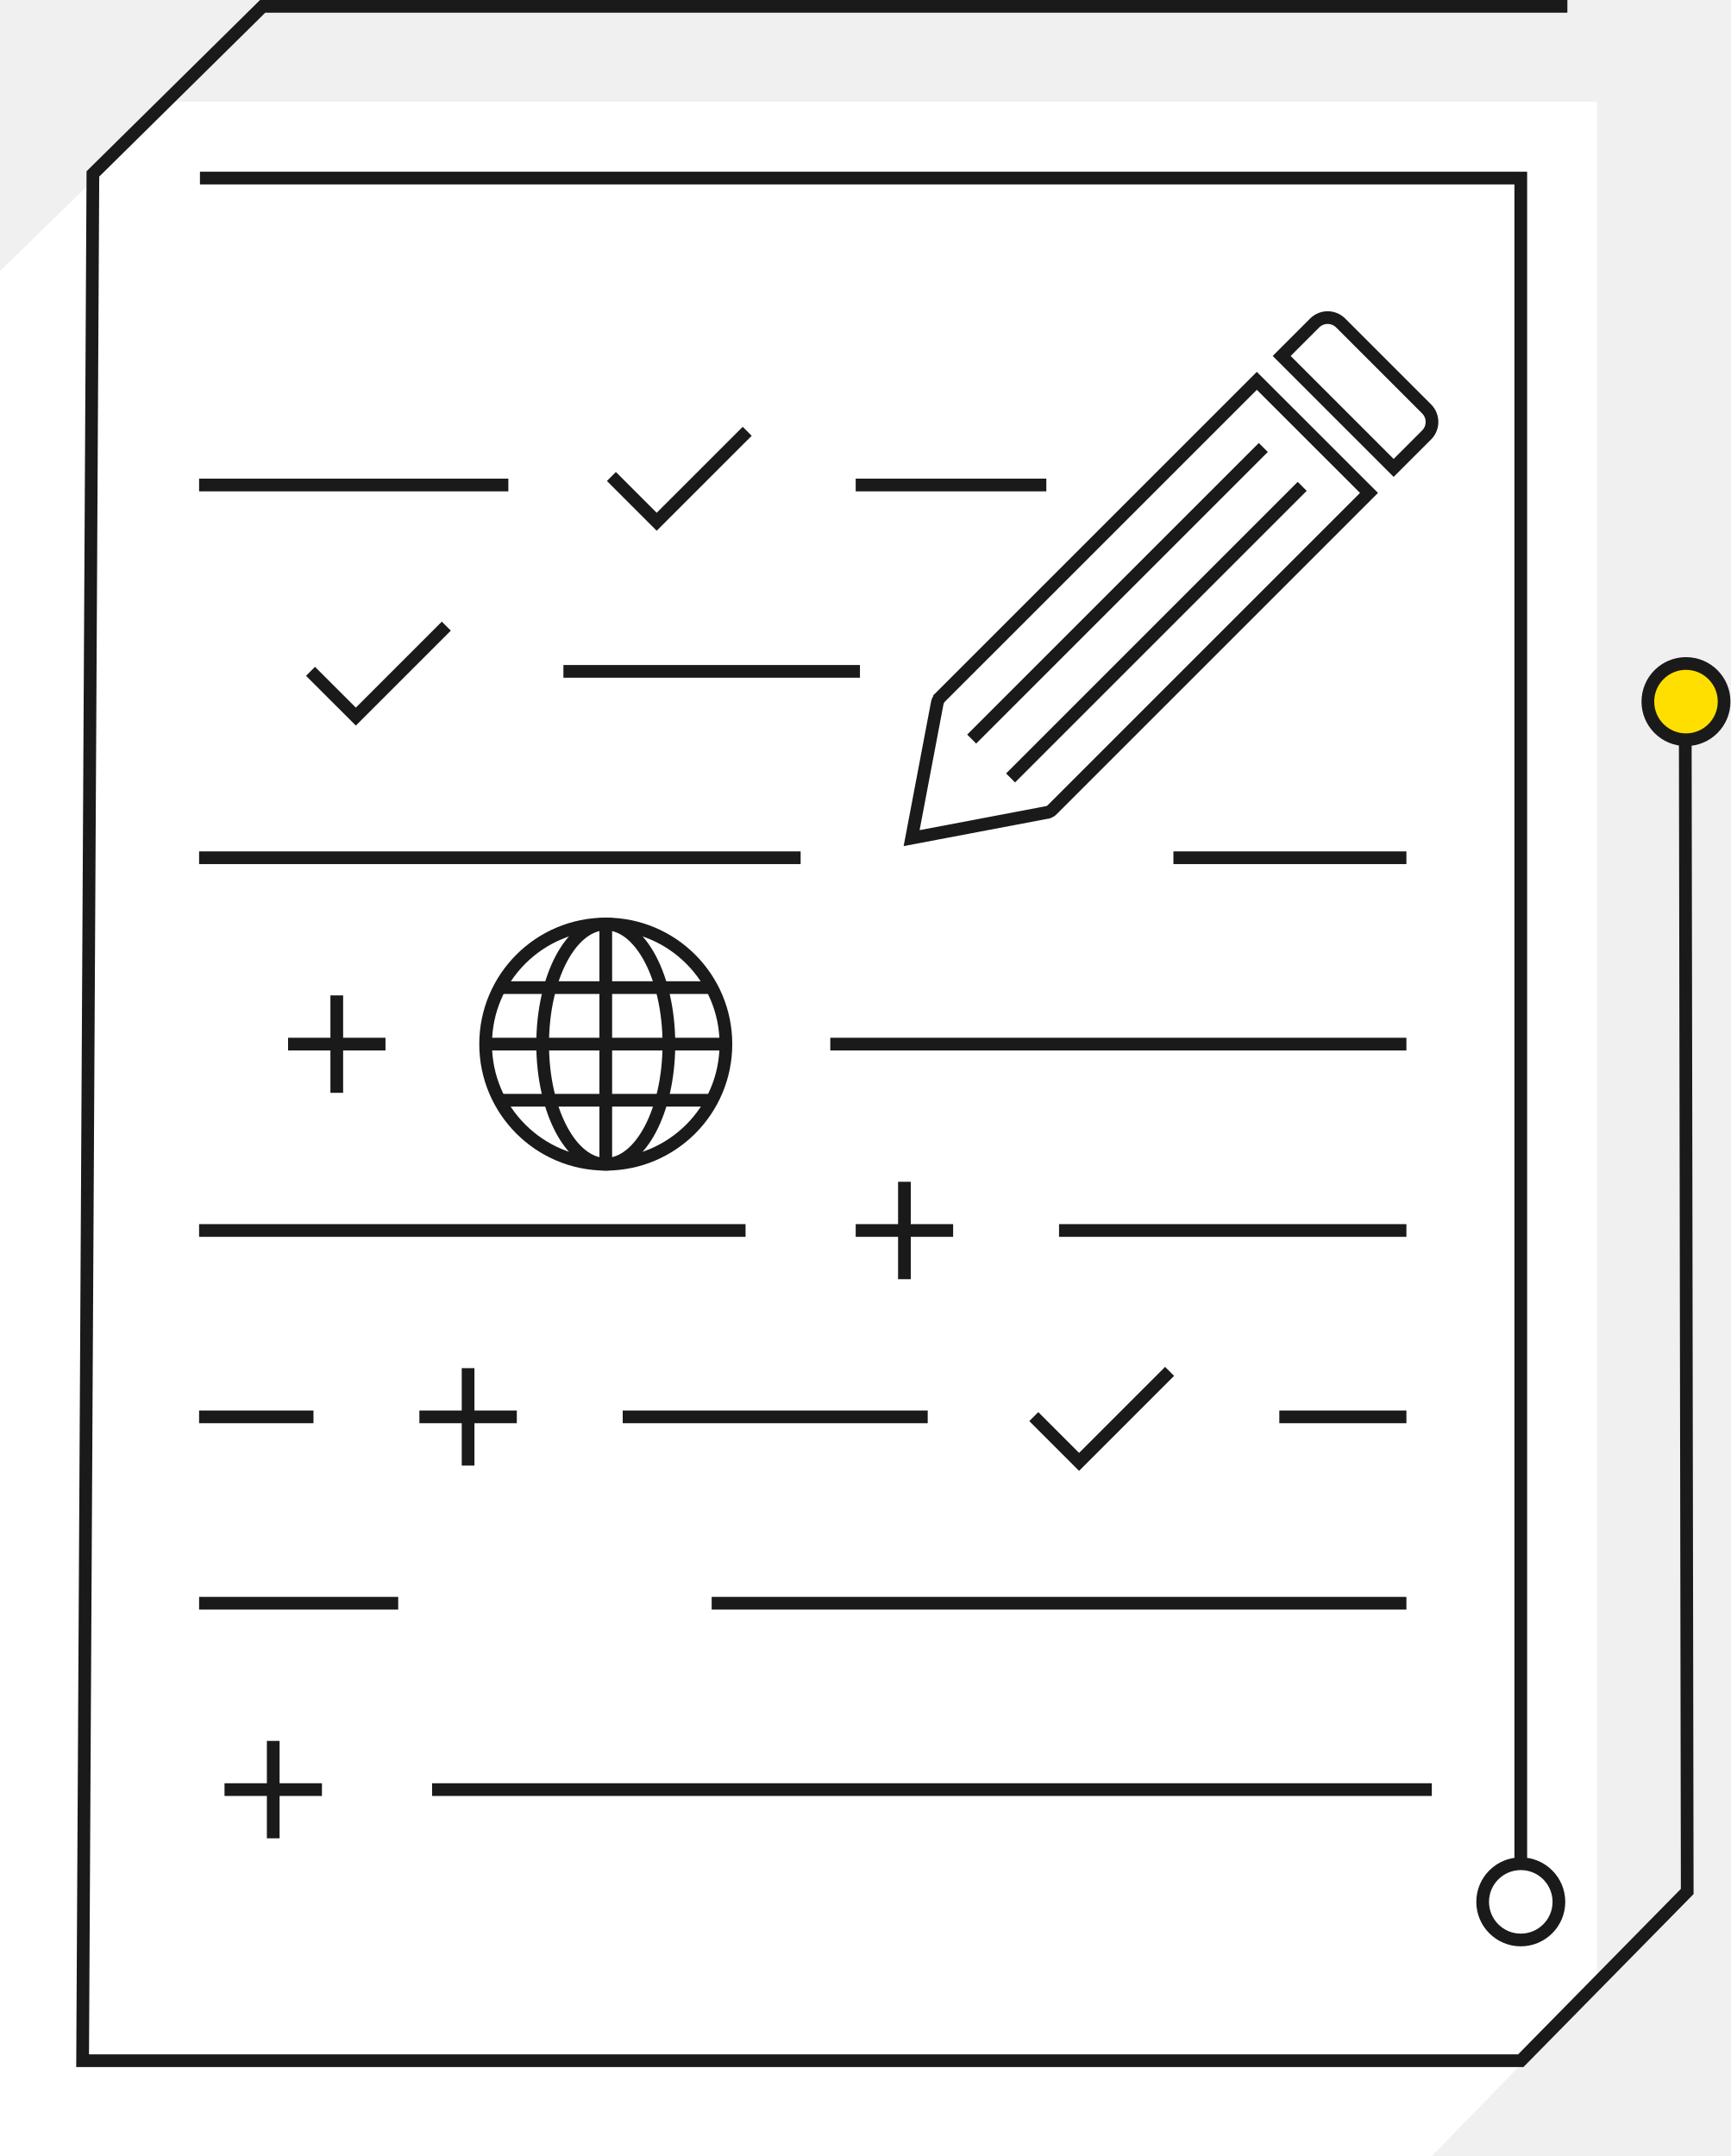
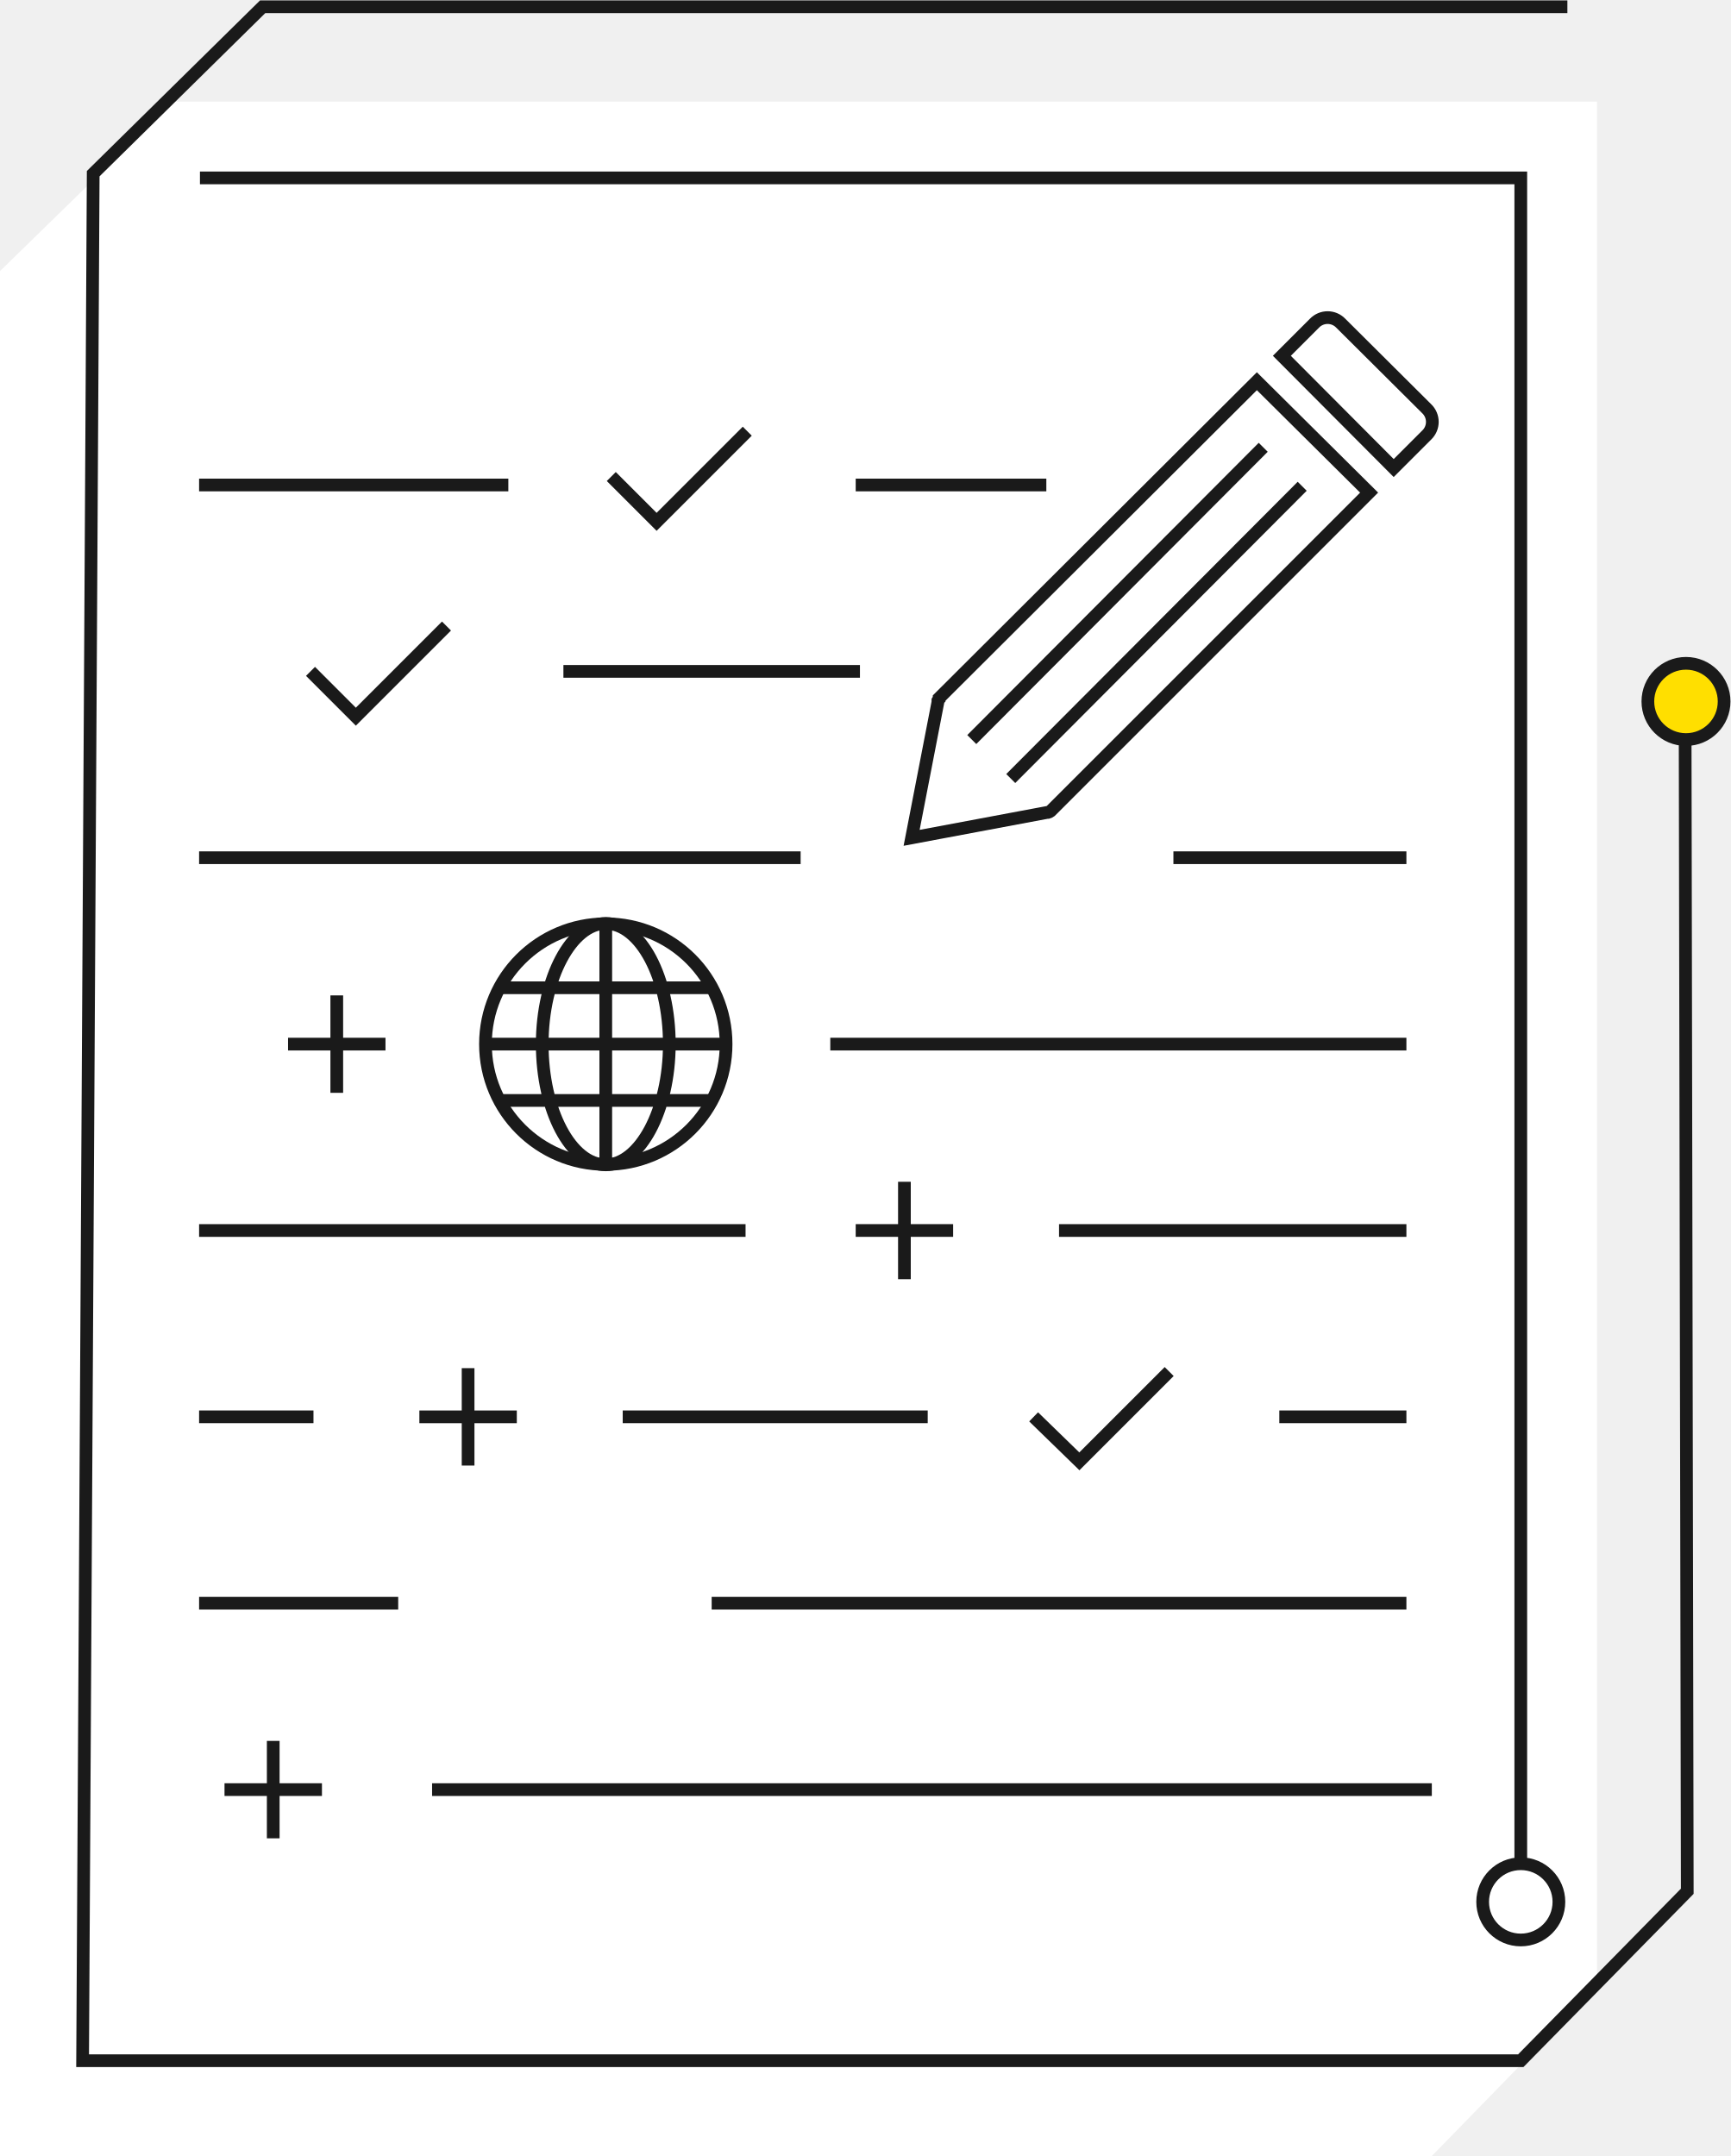
<svg xmlns="http://www.w3.org/2000/svg" viewBox="0 0 408.5 509">
  <defs>
    <style>.clop-1,.clop-3{fill:#fff;}.clop-2{fill:none;}.clop-2,.clop-3,.clop-4{stroke:#1a1a1a;stroke-miterlimit:10;stroke-width:3px;}.clop-4{fill:#ffdf00;}</style>
  </defs>
  <g id="Warstwa_2" data-name="Warstwa 2">
    <g id="Warstwa_1-2" data-name="Warstwa 1">
-       <polyline class="clop-1" points="0 64 41 24 377 24 377 469 338 509 0 509" />
-       <path data-start="70" data-duration="30" class="clop-2" d="M296.69,89.91,221.8,164.79l0,.05s-.07.1-.11.15a2,2,0,0,0-.26.42,1.92,1.92,0,0,0-.08.21,1.5,1.5,0,0,0-.06.16l-6.09,32.09,32.09-6.09.06,0,.16-.06a2,2,0,0,0,.5-.26l.16-.12.12-.09,74.88-74.88Z" />
-       <path data-start="70" data-duration="30" class="clop-2" d="M302.51,84.14h37.38a0,0,0,0,1,0,0v11a4.35,4.35,0,0,1-4.35,4.35H306.86a4.35,4.35,0,0,1-4.35-4.35v-11a0,0,0,0,1,0,0Z" transform="translate(483.4 383.87) rotate(-135)" />
-       <line data-start="70" data-duration="30" class="clop-2" x1="307.4" y1="114.82" x2="238.56" y2="183.66" />
-       <line data-start="70" data-duration="30" class="clop-2" x1="298.22" y1="105.64" x2="229.38" y2="174.48" />
-       <circle data-start="70" data-duration="30" class="clop-2" cx="143" cy="246.5" r="28.36" />
-       <path data-start="70" data-duration="30" class="clop-2" d="M143,218.14c8.23,0,14.9,12.7,14.9,28.36s-6.67,28.36-14.9,28.36" />
-       <path data-start="70" data-duration="30" class="clop-2" d="M143,274.86c-8.23,0-14.9-12.7-14.9-28.36s6.67-28.36,14.9-28.36" />
-       <line data-start="70" data-duration="30" class="clop-2" x1="143" y1="218.14" x2="143" y2="274.86" />
-       <line data-start="70" data-duration="30" class="clop-2" x1="114.64" y1="246.5" x2="171.36" y2="246.5" />
-       <line data-start="70" data-duration="30" class="clop-2" x1="117.96" y1="233.16" x2="168.04" y2="233.16" />
-       <line data-start="70" data-duration="30" class="clop-2" x1="117.96" y1="259.75" x2="168.04" y2="259.75" />
-       <polyline data-start="40" data-duration="40" class="clop-2" points="359 440 359 42.04 47.2 42.04" />
-       <line data-start="70" data-duration="30" class="clop-2" x1="133" y1="158.5" x2="203" y2="158.5" />
-       <line data-start="70" data-duration="30" class="clop-2" x1="47" y1="114.5" x2="120" y2="114.5" />
-       <line data-start="70" data-duration="30" class="clop-2" x1="202" y1="114.5" x2="247" y2="114.5" />
-       <line data-start="70" data-duration="30" class="clop-2" x1="47" y1="202.5" x2="189" y2="202.5" />
-       <line data-start="70" data-duration="30" class="clop-2" x1="277" y1="202.5" x2="332" y2="202.5" />
-       <line data-start="70" data-duration="30" class="clop-2" x1="196" y1="246.5" x2="332" y2="246.5" />
-       <line data-start="70" data-duration="30" class="clop-2" x1="47" y1="290.5" x2="176" y2="290.5" />
-       <line data-start="70" data-duration="30" class="clop-2" x1="250" y1="290.5" x2="332" y2="290.5" />
-       <line data-start="70" data-duration="30" class="clop-2" x1="147" y1="334.5" x2="219" y2="334.5" />
-       <line data-start="70" data-duration="30" class="clop-2" x1="47" y1="334.5" x2="74" y2="334.5" />
-       <line data-start="70" data-duration="30" class="clop-2" x1="302" y1="334.5" x2="332" y2="334.5" />
-       <line data-start="70" data-duration="30" class="clop-2" x1="47" y1="378.5" x2="94" y2="378.5" />
-       <line data-start="70" data-duration="30" class="clop-2" x1="168" y1="378.5" x2="332" y2="378.5" />
-       <line data-start="70" data-duration="30" class="clop-2" x1="102" y1="422.5" x2="338" y2="422.5" />
-       <polyline data-start="70" data-duration="30" class="clop-2" points="276.1 323.76 254.73 345.13 244.04 334.44" />
-       <polyline data-start="70" data-duration="30" class="clop-3" points="105.36 147.82 84 169.18 73.3 158.49" />
-       <polyline data-start="70" data-duration="30" class="clop-3" points="176.39 101.82 155.02 123.18 144.33 112.49" />
-       <line data-start="70" data-duration="30" class="clop-2" x1="64.5" y1="411" x2="64.5" y2="434" />
-       <line data-start="70" data-duration="30" class="clop-2" x1="76" y1="422.5" x2="53" y2="422.5" />
-       <line data-start="70" data-duration="30" class="clop-2" x1="213.5" y1="279" x2="213.5" y2="302" />
-       <line data-start="70" data-duration="30" class="clop-2" x1="225" y1="290.5" x2="202" y2="290.5" />
-       <line data-start="70" data-duration="30" class="clop-2" x1="79.5" y1="235" x2="79.5" y2="258" />
-       <line data-start="70" data-duration="30" class="clop-2" x1="91" y1="246.5" x2="68" y2="246.5" />
-       <line data-start="70" data-duration="30" class="clop-2" x1="110.5" y1="323" x2="110.5" y2="346" />
-       <line data-start="70" data-duration="30" class="clop-2" x1="122" y1="334.5" x2="99" y2="334.5" />
-       <polyline data-start="20" data-duration="80" class="clop-2" points="397.83 174.48 398.29 446.55 359 486.5 19.5 486.5 21.93 41.06 62 1.5 370 1.5" />
-       <circle data-start="0" data-duration="20" class="clop-4" cx="398" cy="165.64" r="9" />
+       <path class="clop-1" d="M0 64l41-40h336v445l-39 40H0" />
+       <path data-start="70" data-duration="30" class="clop-2" d="M296.7 90l-75 74.8v.2a2 2 0 0 0-.3.4 2 2 0 0 0 0 .2 1.5 1.5 0 0 0 0 .2l-6.2 32 32-6h.2a2 2 0 0 0 .6-.3l.2-.2 75-75zM329 110.5L302.6 84l7.7-7.7a4.3 4.3 0 0 1 6.2 0l20.3 20.2a4.3 4.3 0 0 1 0 6.2l-7.8 7.8zM307.4 114.8l-68.8 69M298.2 105.6l-68.8 69" />
+       <circle data-start="70" data-duration="30" class="clop-2" cx="143" cy="246.5" r="28.4" />
+       <path data-start="70" data-duration="30" class="clop-2" d="M143 218c8.2 0 15 12.8 15 28.5S151 275 143 275M143 275c-8.2 0-15-12.8-15-28.5S135 218 143 218M143 218v57M114.6 246.5h56.8M118 233.2h50M118 259.8h50" />
+       <path data-start="40" data-duration="40" class="clop-2" d="M359 440V42H47.2" />
+       <path data-start="70" data-duration="30" class="clop-2" d="M133 158.5h70M47 114.5h73M202 114.5h45M47 202.5h142M277 202.5h55M196 246.5h136M47 290.5h129M250 290.5h82M147 334.5h72M47 334.5h27M302 334.5h30M47 378.5h47M168 378.5h164M102 422.5h236M276 323.8L254.8 345 244 334.5" />
+       <path data-start="70" data-duration="30" class="clop-3" d="M105.4 147.8L84 169.2l-10.7-10.7M176.4 101.8L155 123.2l-10.7-10.7" />
+       <path data-start="70" data-duration="30" class="clop-2" d="M64.5 411v23M76 422.5H53M213.5 279v23M225 290.5h-23M79.5 235v23M91 246.5H68M110.5 323v23M122 334.5H99" />
+       <path data-start="20" data-duration="80" class="clop-2" d="M397.8 174.5l.5 272-39.3 40H19.5L22 41 62 1.6h308" />
+       <circle data-start="0" data-duration="20" class="clop-4" cx="398" cy="165.6" r="9" />
      <circle data-start="20" data-duration="20" class="clop-2" cx="359" cy="449" r="9" />
    </g>
  </g>
</svg>
